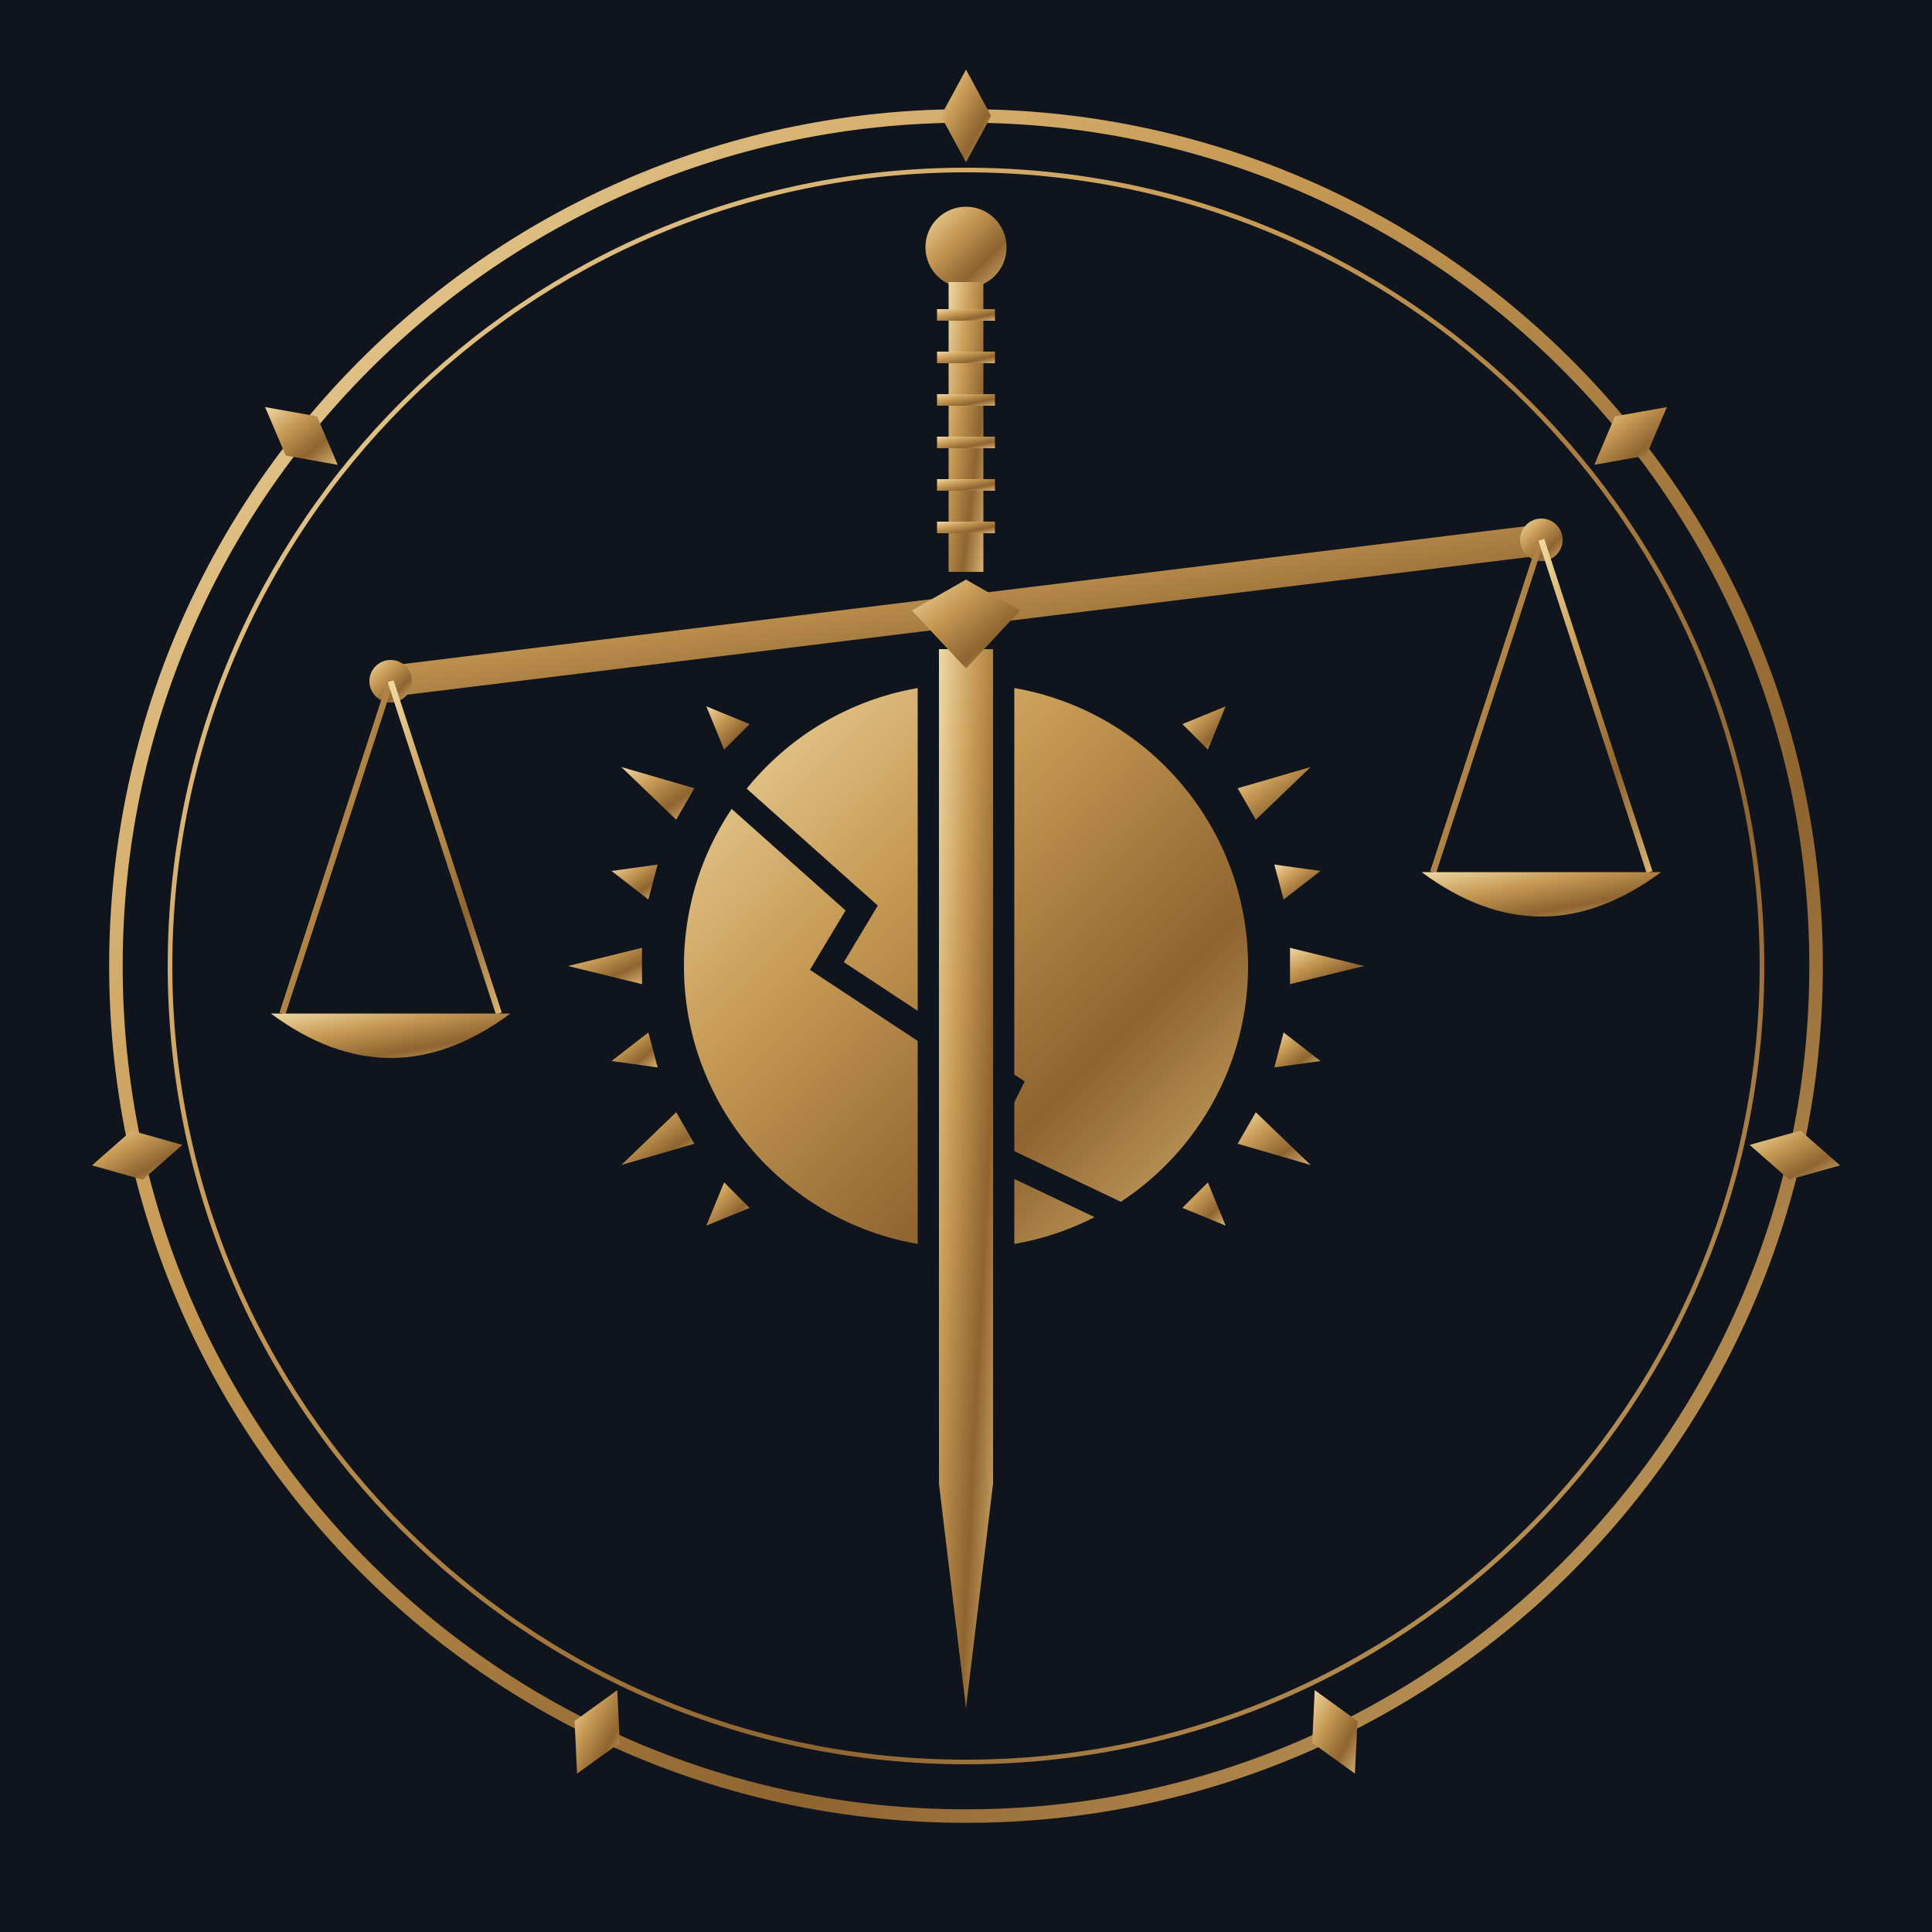
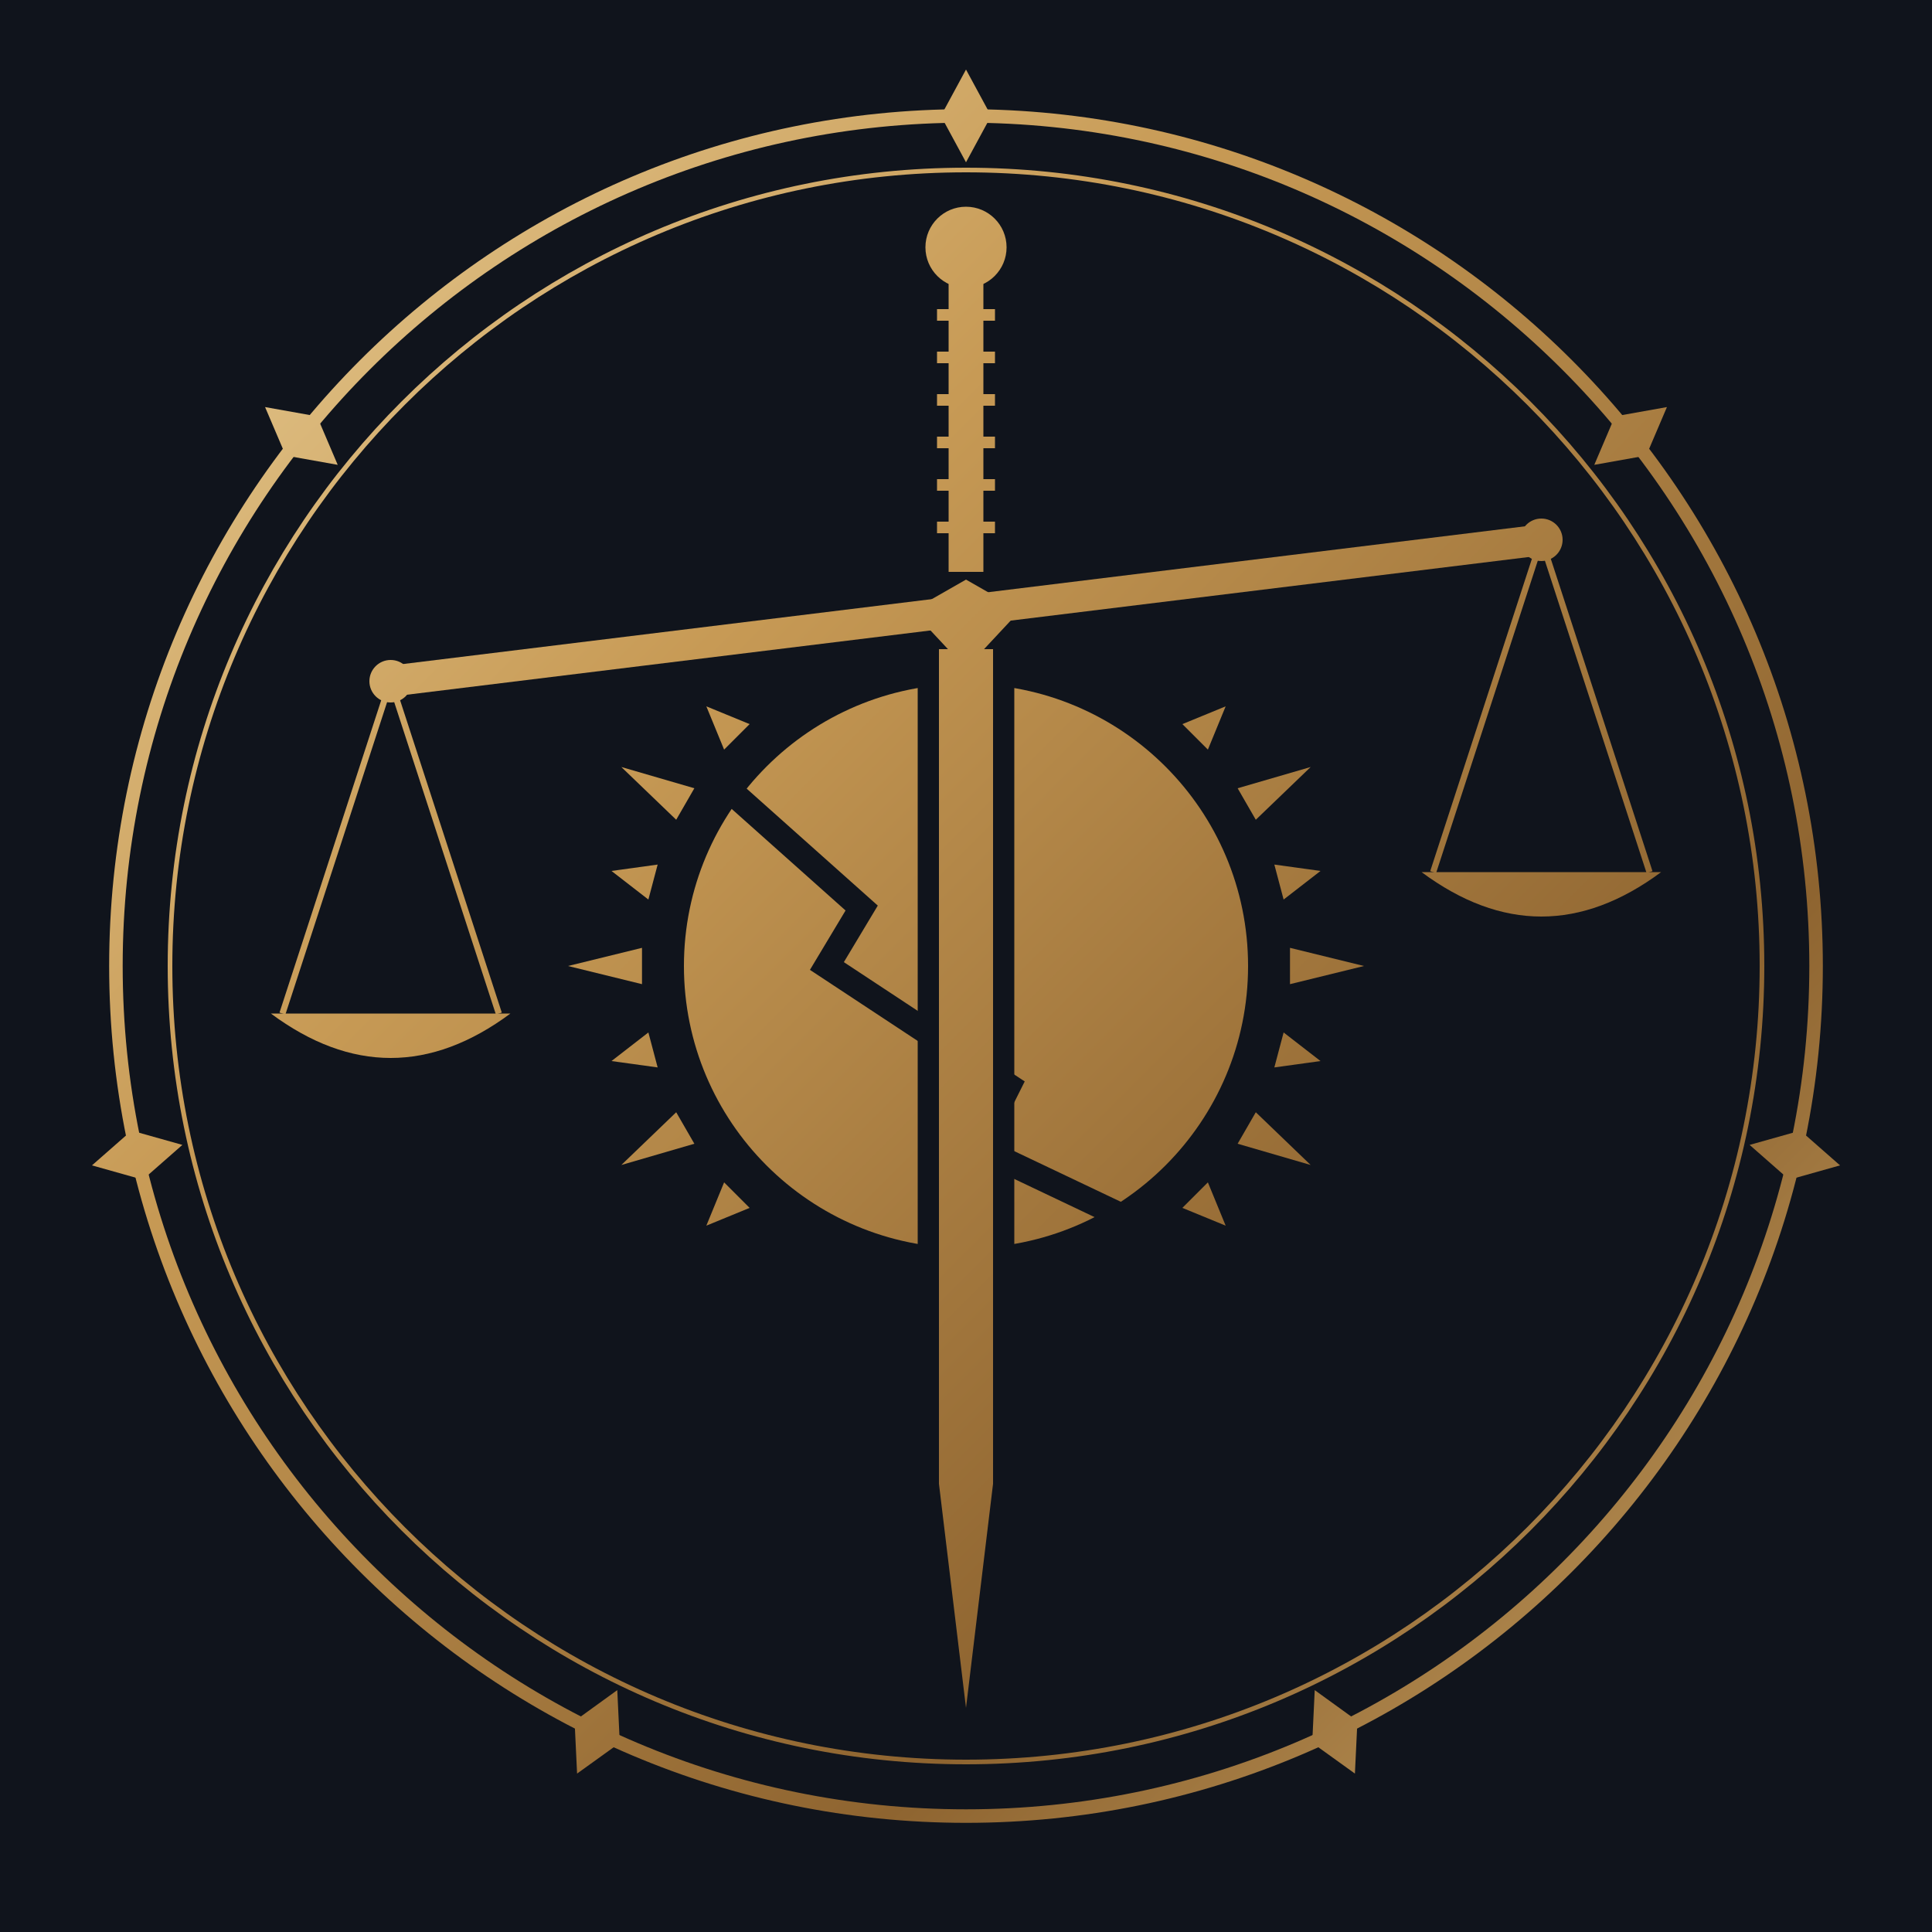
<svg xmlns="http://www.w3.org/2000/svg" viewBox="0 0 1000 1000" width="1000" height="1000">
  <defs>
-     <linearGradient id="noturnoE-g" x1="0" y1="0" x2="1" y2="1">
+     <linearGradient id="noturnoE-g" gradientUnits="userSpaceOnUse" x1="0" y1="0" x2="1000" y2="1000">
      <stop offset="0" stop-color="#F0D9A4" />
      <stop offset="0.35" stop-color="#C79A55" />
      <stop offset="0.7" stop-color="#8E6430" />
      <stop offset="1" stop-color="#D7B271" />
    </linearGradient>
    <mask id="noturnoE-disk" maskUnits="userSpaceOnUse" x="0" y="0" width="1000" height="1000">
      <rect width="1000" height="1000" fill="white" />
      <polyline points="372,404 446,470 428,500 522,562 506,594 628,652" fill="none" stroke="black" stroke-width="13" stroke-linejoin="miter" />
      <polygon points="486,336 514,336 514,768 500,884 486,768" fill="black" stroke="black" stroke-width="22" stroke-linejoin="miter" />
    </mask>
  </defs>
  <rect width="1000" height="1000" fill="#10141C" />
  <circle cx="500" cy="500" r="440" fill="none" stroke="url(#noturnoE-g)" stroke-width="7" />
  <circle cx="500" cy="500" r="412" fill="none" stroke="url(#noturnoE-g)" stroke-width="2.4" />
  <polygon points="500.0,36.0 513.0,60.0 500.0,84.0 487.0,60.0" fill="url(#noturnoE-g)" />
  <polygon points="862.8,210.7 852.1,235.8 825.2,240.6 835.9,215.5" fill="url(#noturnoE-g)" />
  <polygon points="952.4,603.2 926.1,610.6 905.6,592.6 931.9,585.2" fill="url(#noturnoE-g)" />
  <polygon points="701.3,918.0 679.2,902.1 680.5,874.8 702.6,890.8" fill="url(#noturnoE-g)" />
  <polygon points="298.7,918.0 297.4,890.8 319.5,874.8 320.8,902.1" fill="url(#noturnoE-g)" />
  <polygon points="47.6,603.2 68.1,585.2 94.4,592.6 73.9,610.6" fill="url(#noturnoE-g)" />
  <polygon points="137.2,210.7 164.1,215.5 174.8,240.6 147.9,235.8" fill="url(#noturnoE-g)" />
  <polygon points="667.7,490.6 706.0,500.0 667.7,509.4" fill="url(#noturnoE-g)" />
  <polygon points="664.4,534.4 683.5,549.2 659.6,552.5" fill="url(#noturnoE-g)" />
  <polygon points="650.0,575.7 678.4,603.0 640.6,592.0" fill="url(#noturnoE-g)" />
  <polygon points="625.2,612.0 634.4,634.4 612.0,625.2" fill="url(#noturnoE-g)" />
  <polygon points="388.0,625.2 365.6,634.4 374.8,612.0" fill="url(#noturnoE-g)" />
  <polygon points="359.4,592.0 321.6,603.0 350.0,575.7" fill="url(#noturnoE-g)" />
  <polygon points="340.4,552.5 316.5,549.2 335.6,534.4" fill="url(#noturnoE-g)" />
  <polygon points="332.3,509.4 294.0,500.0 332.3,490.6" fill="url(#noturnoE-g)" />
  <polygon points="335.6,465.6 316.5,450.8 340.4,447.5" fill="url(#noturnoE-g)" />
  <polygon points="350.0,424.3 321.6,397.0 359.4,408.0" fill="url(#noturnoE-g)" />
  <polygon points="374.8,388.0 365.6,365.6 388.0,374.8" fill="url(#noturnoE-g)" />
  <polygon points="612.0,374.8 634.4,365.6 625.2,388.0" fill="url(#noturnoE-g)" />
  <polygon points="640.6,408.0 678.4,397.0 650.0,424.3" fill="url(#noturnoE-g)" />
  <polygon points="659.6,447.5 683.5,450.8 664.4,465.6" fill="url(#noturnoE-g)" />
  <circle cx="500" cy="500" r="146" fill="url(#noturnoE-g)" mask="url(#noturnoE-disk)" />
  <circle cx="500" cy="128" r="21" fill="url(#noturnoE-g)" />
  <rect x="491" y="146" width="18" height="150" fill="url(#noturnoE-g)" />
  <rect x="485" y="160" width="30" height="6" fill="url(#noturnoE-g)" />
  <rect x="485" y="182" width="30" height="6" fill="url(#noturnoE-g)" />
  <rect x="485" y="204" width="30" height="6" fill="url(#noturnoE-g)" />
  <rect x="485" y="226" width="30" height="6" fill="url(#noturnoE-g)" />
  <rect x="485" y="248" width="30" height="6" fill="url(#noturnoE-g)" />
  <rect x="485" y="270" width="30" height="6" fill="url(#noturnoE-g)" />
  <polygon points="486,336 514,336 514,768 500,884 486,768" fill="url(#noturnoE-g)" />
  <polygon points="201.3,344.6 796.8,271.5 798.7,287.4 203.2,360.5" fill="url(#noturnoE-g)" />
  <polygon points="472,316 500,300 528,316 500,346" fill="url(#noturnoE-g)" />
  <circle cx="202.2" cy="352.6" r="11" fill="url(#noturnoE-g)" />
  <line x1="202.2" y1="352.6" x2="146.2" y2="524.6" stroke="url(#noturnoE-g)" stroke-width="3.2" />
  <line x1="202.2" y1="352.6" x2="258.2" y2="524.6" stroke="url(#noturnoE-g)" stroke-width="3.2" />
  <path d="M140.2,524.6 Q202.2,570.6 264.2,524.6 Z" fill="url(#noturnoE-g)" />
  <circle cx="797.8" cy="279.4" r="11" fill="url(#noturnoE-g)" />
  <line x1="797.8" y1="279.4" x2="741.8" y2="451.4" stroke="url(#noturnoE-g)" stroke-width="3.2" />
  <line x1="797.8" y1="279.4" x2="853.8" y2="451.4" stroke="url(#noturnoE-g)" stroke-width="3.2" />
  <path d="M735.8,451.4 Q797.8,497.4 859.8,451.4 Z" fill="url(#noturnoE-g)" />
</svg>
